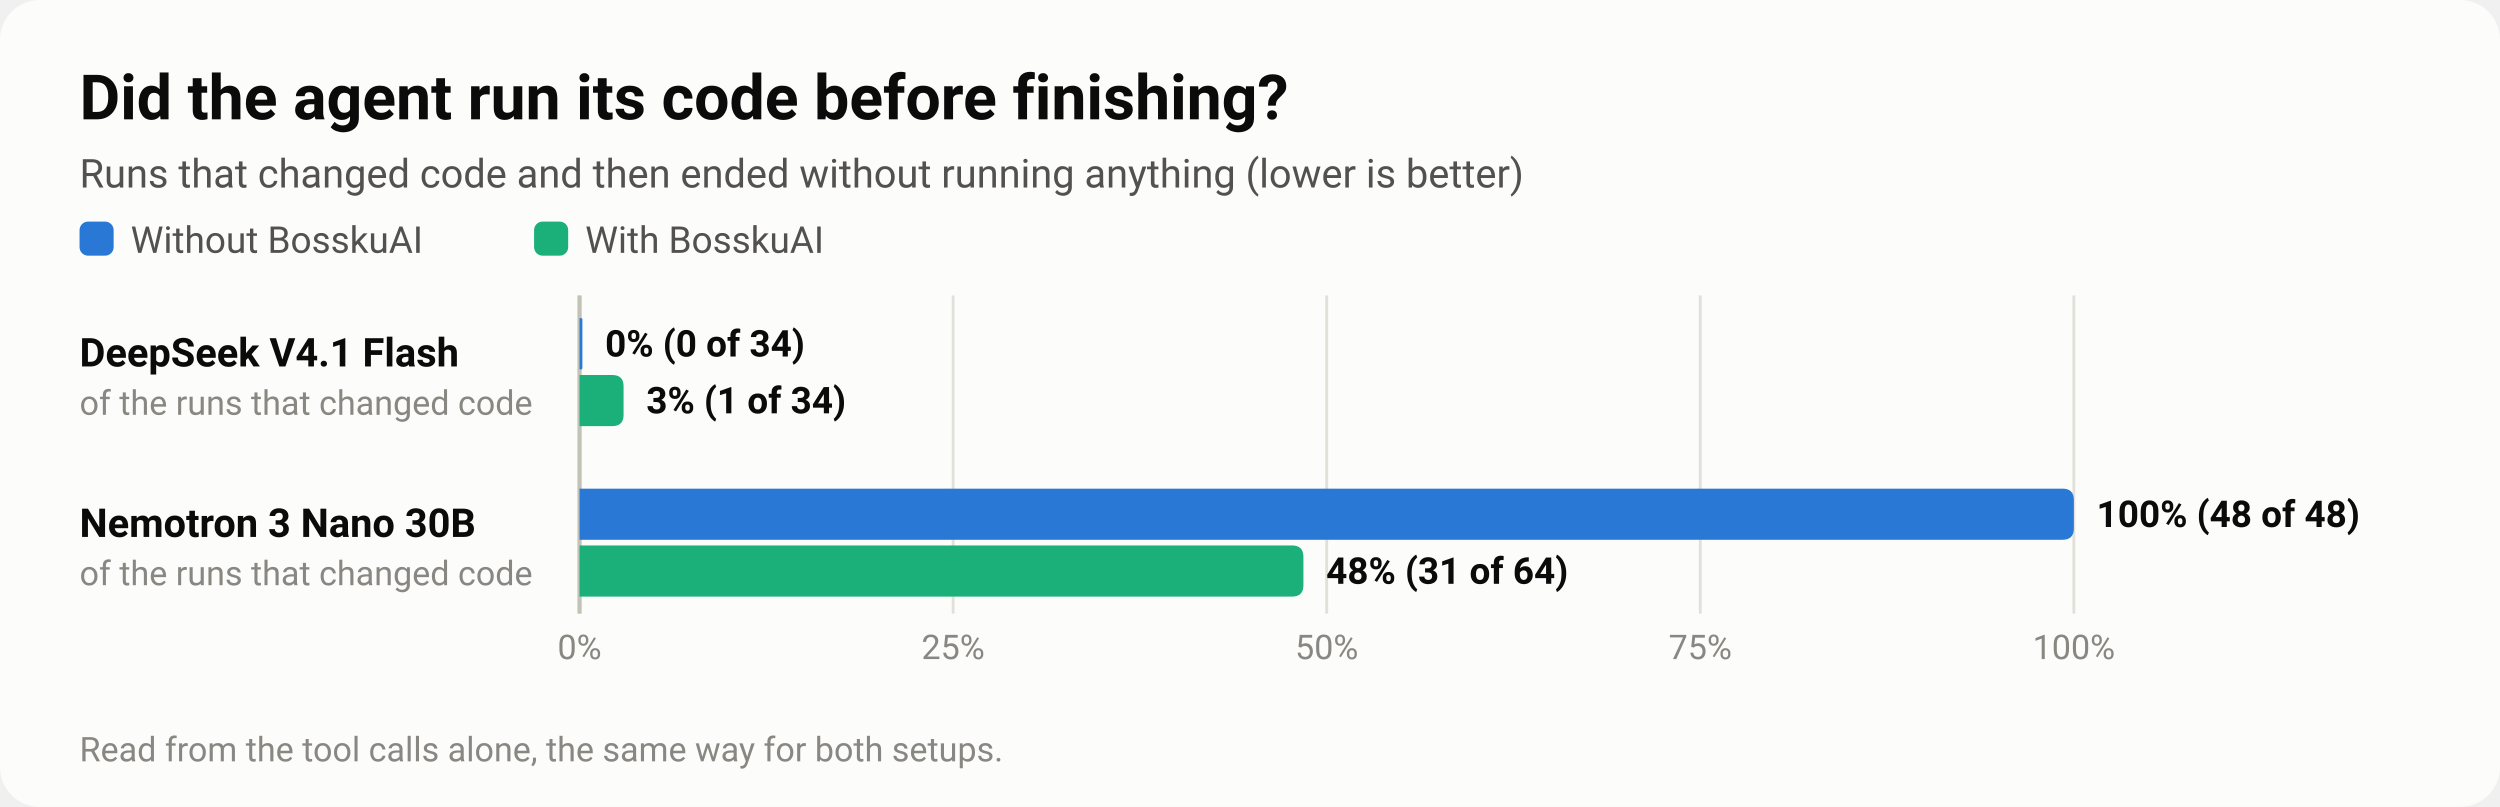
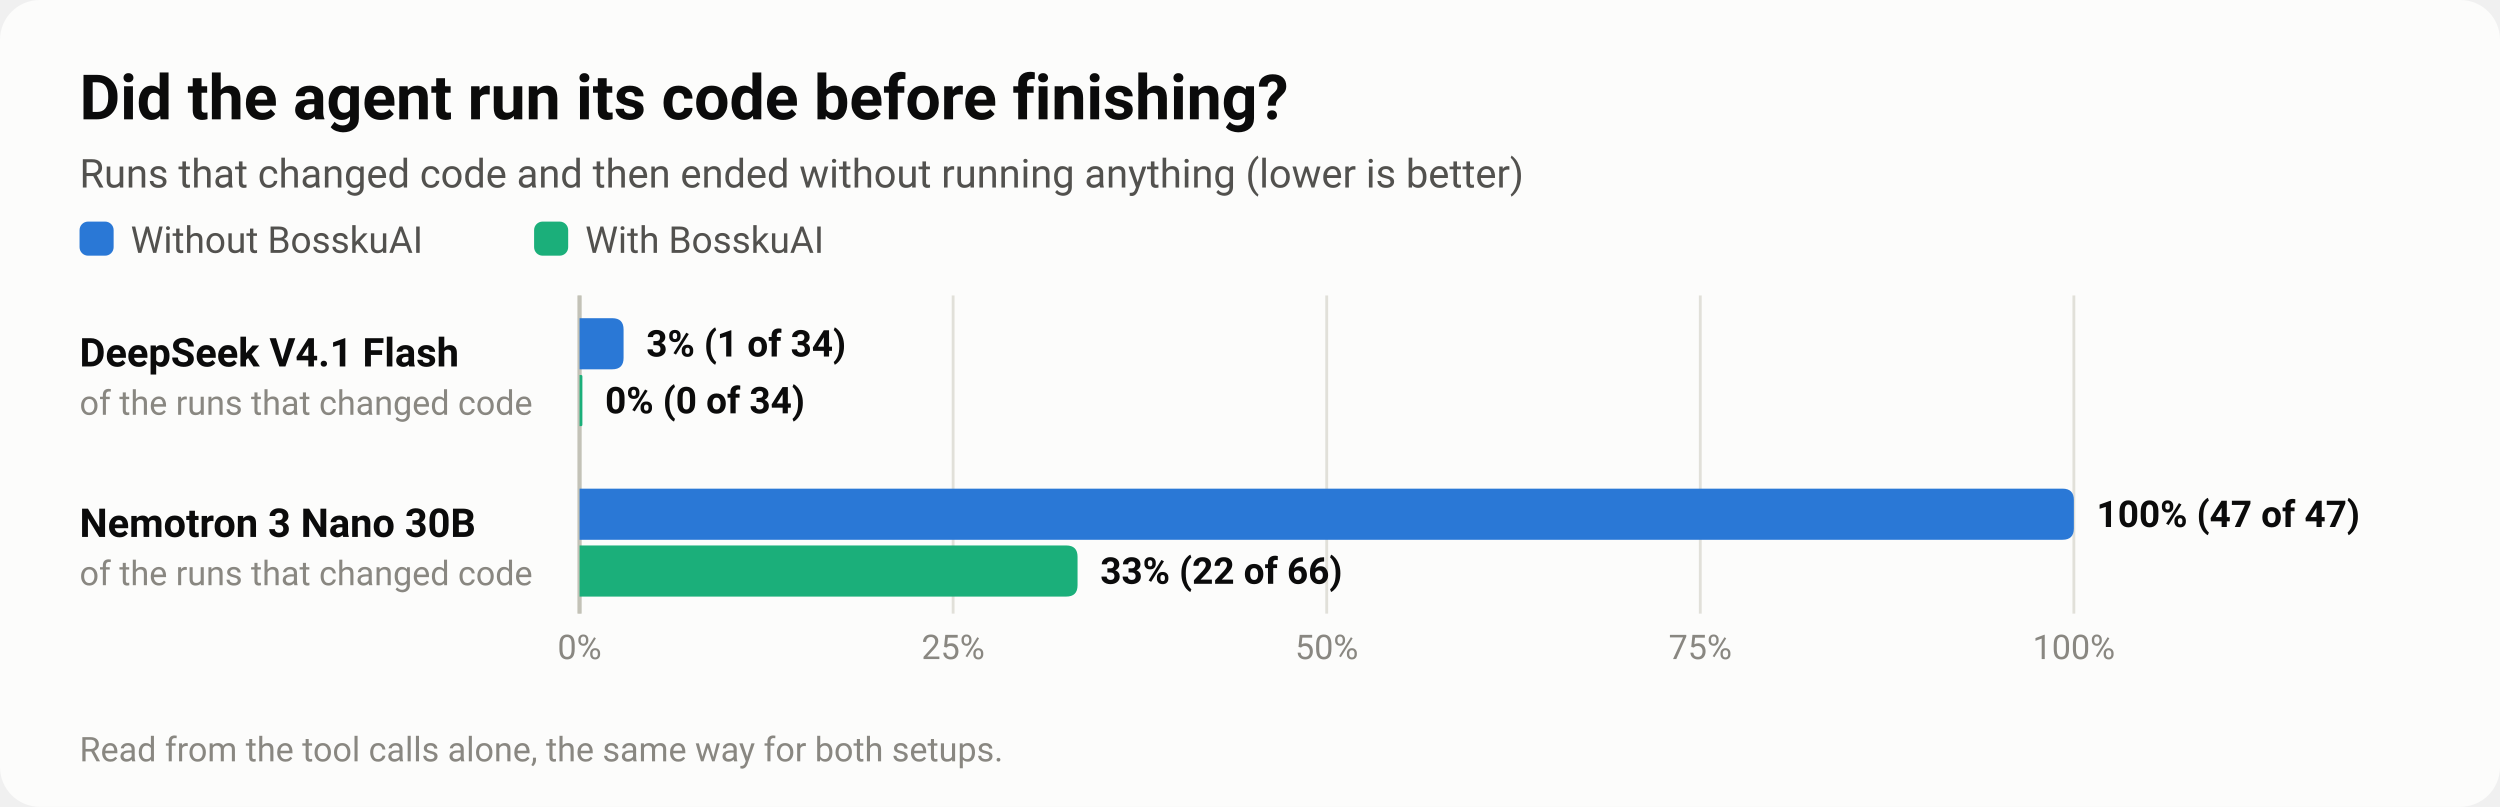
<svg xmlns="http://www.w3.org/2000/svg" viewBox="0 0 880 284" width="880" height="284" role="img" aria-labelledby="t d">
  <style>text{font-family:system-ui, -apple-system, "Segoe UI", Roboto, sans-serif}.card{fill:#fcfcfb}.ink{fill:#0b0b0b}.ink2{fill:#52514e}.muted{fill:#898781}.grid{stroke:#e1e0d9}.base{stroke:#c3c2b7}.whisker{stroke:#52514e}.s0{fill:#2a78d6}.s1{fill:#1baf7a}@media (prefers-color-scheme:dark){.card{fill:#1a1a19}.ink{fill:#ffffff}.ink2{fill:#c3c2b7}.muted{fill:#898781}.grid{stroke:#2c2c2a}.base{stroke:#383835}.whisker{stroke:#c3c2b7}.s0{fill:#3987e5}.s1{fill:#199e70}}</style>
  <rect class="card" width="880" height="284" rx="14" />
  <text class="ink" x="28" y="42" font-size="22" font-weight="650">Did the agent run its code before finishing?</text>
  <text class="ink2" x="28" y="66" font-size="14">Runs that changed code and then ended without running anything (lower is better)</text>
  <rect class="s0" x="28" y="78" width="12" height="12" rx="3" />
  <text class="ink2" x="46" y="89" font-size="13">Without BosskuAI</text>
  <rect class="s1" x="188" y="78" width="12" height="12" rx="3" />
  <text class="ink2" x="206" y="89" font-size="13">With BosskuAI</text>
  <line class="grid" x1="204.0" y1="104" x2="204.0" y2="216" stroke-width="1" />
  <text class="muted" x="204.0" y="232" font-size="12" text-anchor="middle">0%</text>
  <line class="grid" x1="335.5" y1="104" x2="335.5" y2="216" stroke-width="1" />
  <text class="muted" x="335.5" y="232" font-size="12" text-anchor="middle">25%</text>
  <line class="grid" x1="467.0" y1="104" x2="467.0" y2="216" stroke-width="1" />
  <text class="muted" x="467.0" y="232" font-size="12" text-anchor="middle">50%</text>
  <line class="grid" x1="598.5" y1="104" x2="598.5" y2="216" stroke-width="1" />
  <text class="muted" x="598.5" y="232" font-size="12" text-anchor="middle">75%</text>
  <line class="grid" x1="730.0" y1="104" x2="730.0" y2="216" stroke-width="1" />
  <text class="muted" x="730.0" y="232" font-size="12" text-anchor="middle">100%</text>
  <line class="base" x1="204" y1="104" x2="204" y2="216" stroke-width="1.5" />
  <text class="ink" x="28" y="129.0" font-size="14" font-weight="600">DeepSeek V4.1 Flash</text>
  <text class="muted" x="28" y="146.0" font-size="12">of the runs that changed code</text>
-   <path class="s0" d="M204,112 H204.5 Q205.0,112 205.0,112.5 V129.5 Q205.0,130 204.5,130 H204 Z" />
-   <text class="ink" x="213.0" y="125.5" font-size="13" font-weight="600">0%  (0 of 34)</text>
-   <path class="s1" d="M204,132 H215.5 Q219.5,132 219.5,136.0 V146.0 Q219.5,150 215.5,150 H204 Z" />
-   <text class="ink" x="227.5" y="145.5" font-size="13" font-weight="600">3%  (1 of 34)</text>
+   <path class="s0" d="M204,112 H215.5 Q219.5,112 219.5,116.0 V126.0 Q219.5,130 215.5,130 H204 Z" />
+   <text class="ink" x="227.5" y="125.5" font-size="13" font-weight="600">3%  (1 of 34)</text>
+   <path class="s1" d="M204,132 H204.5 Q205.0,132 205.0,132.5 V149.5 Q205.0,150 204.5,150 H204 Z" />
+   <text class="ink" x="213.0" y="145.5" font-size="13" font-weight="600">0%  (0 of 34)</text>
  <text class="ink" x="28" y="189.0" font-size="14" font-weight="600">Nemotron 3 Nano 30B</text>
  <text class="muted" x="28" y="206.0" font-size="12">of the runs that changed code</text>
  <path class="s0" d="M204,172 H726.0 Q730.0,172 730.0,176.0 V186.0 Q730.0,190 726.0,190 H204 Z" />
-   <text class="ink" x="738.0" y="185.5" font-size="13" font-weight="600">100%  (48 of 48)</text>
-   <path class="s1" d="M204,192 H454.8 Q458.8,192 458.8,196.0 V206.0 Q458.8,210 454.8,210 H204 Z" />
-   <text class="ink" x="466.8" y="205.5" font-size="13" font-weight="600">48%  (31 of 64)</text>
+   <text class="ink" x="738.0" y="185.5" font-size="13" font-weight="600">100%  (47 of 47)</text>
+   <path class="s1" d="M204,192 H375.3 Q379.3,192 379.3,196.0 V206.0 Q379.3,210 375.3,210 H204 Z" />
+   <text class="ink" x="387.3" y="205.5" font-size="13" font-weight="600">33%  (22 of 66)</text>
  <text class="muted" x="28" y="268" font-size="12">Read from the tool calls alone, the same way for both setups.</text>
</svg>
